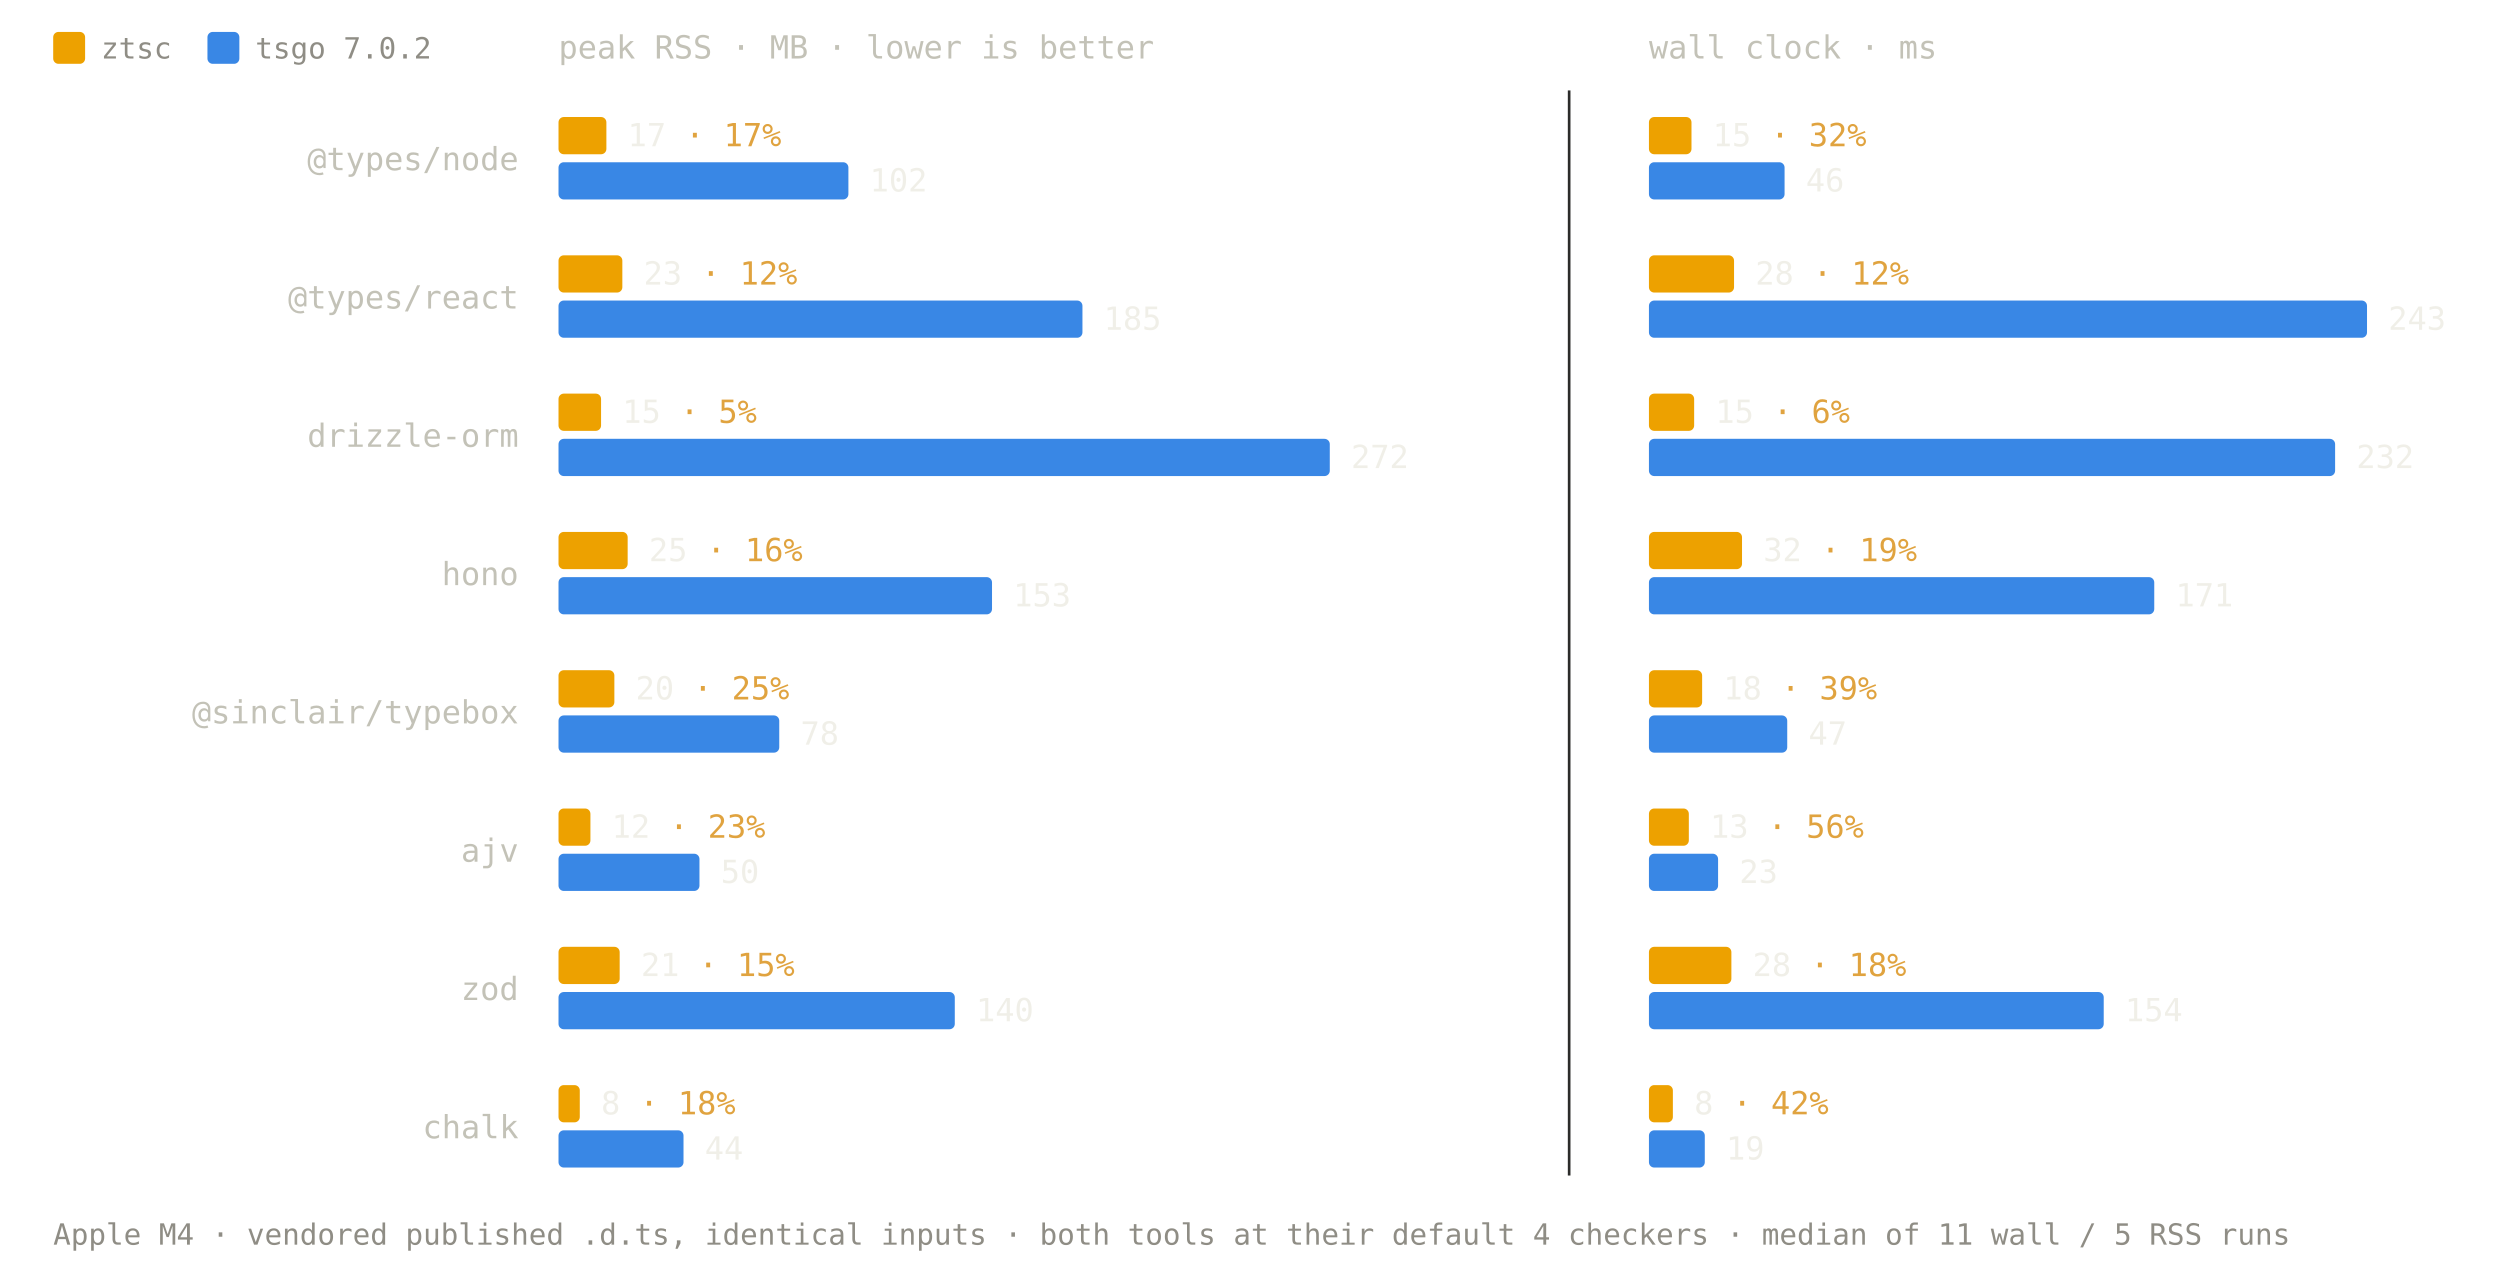
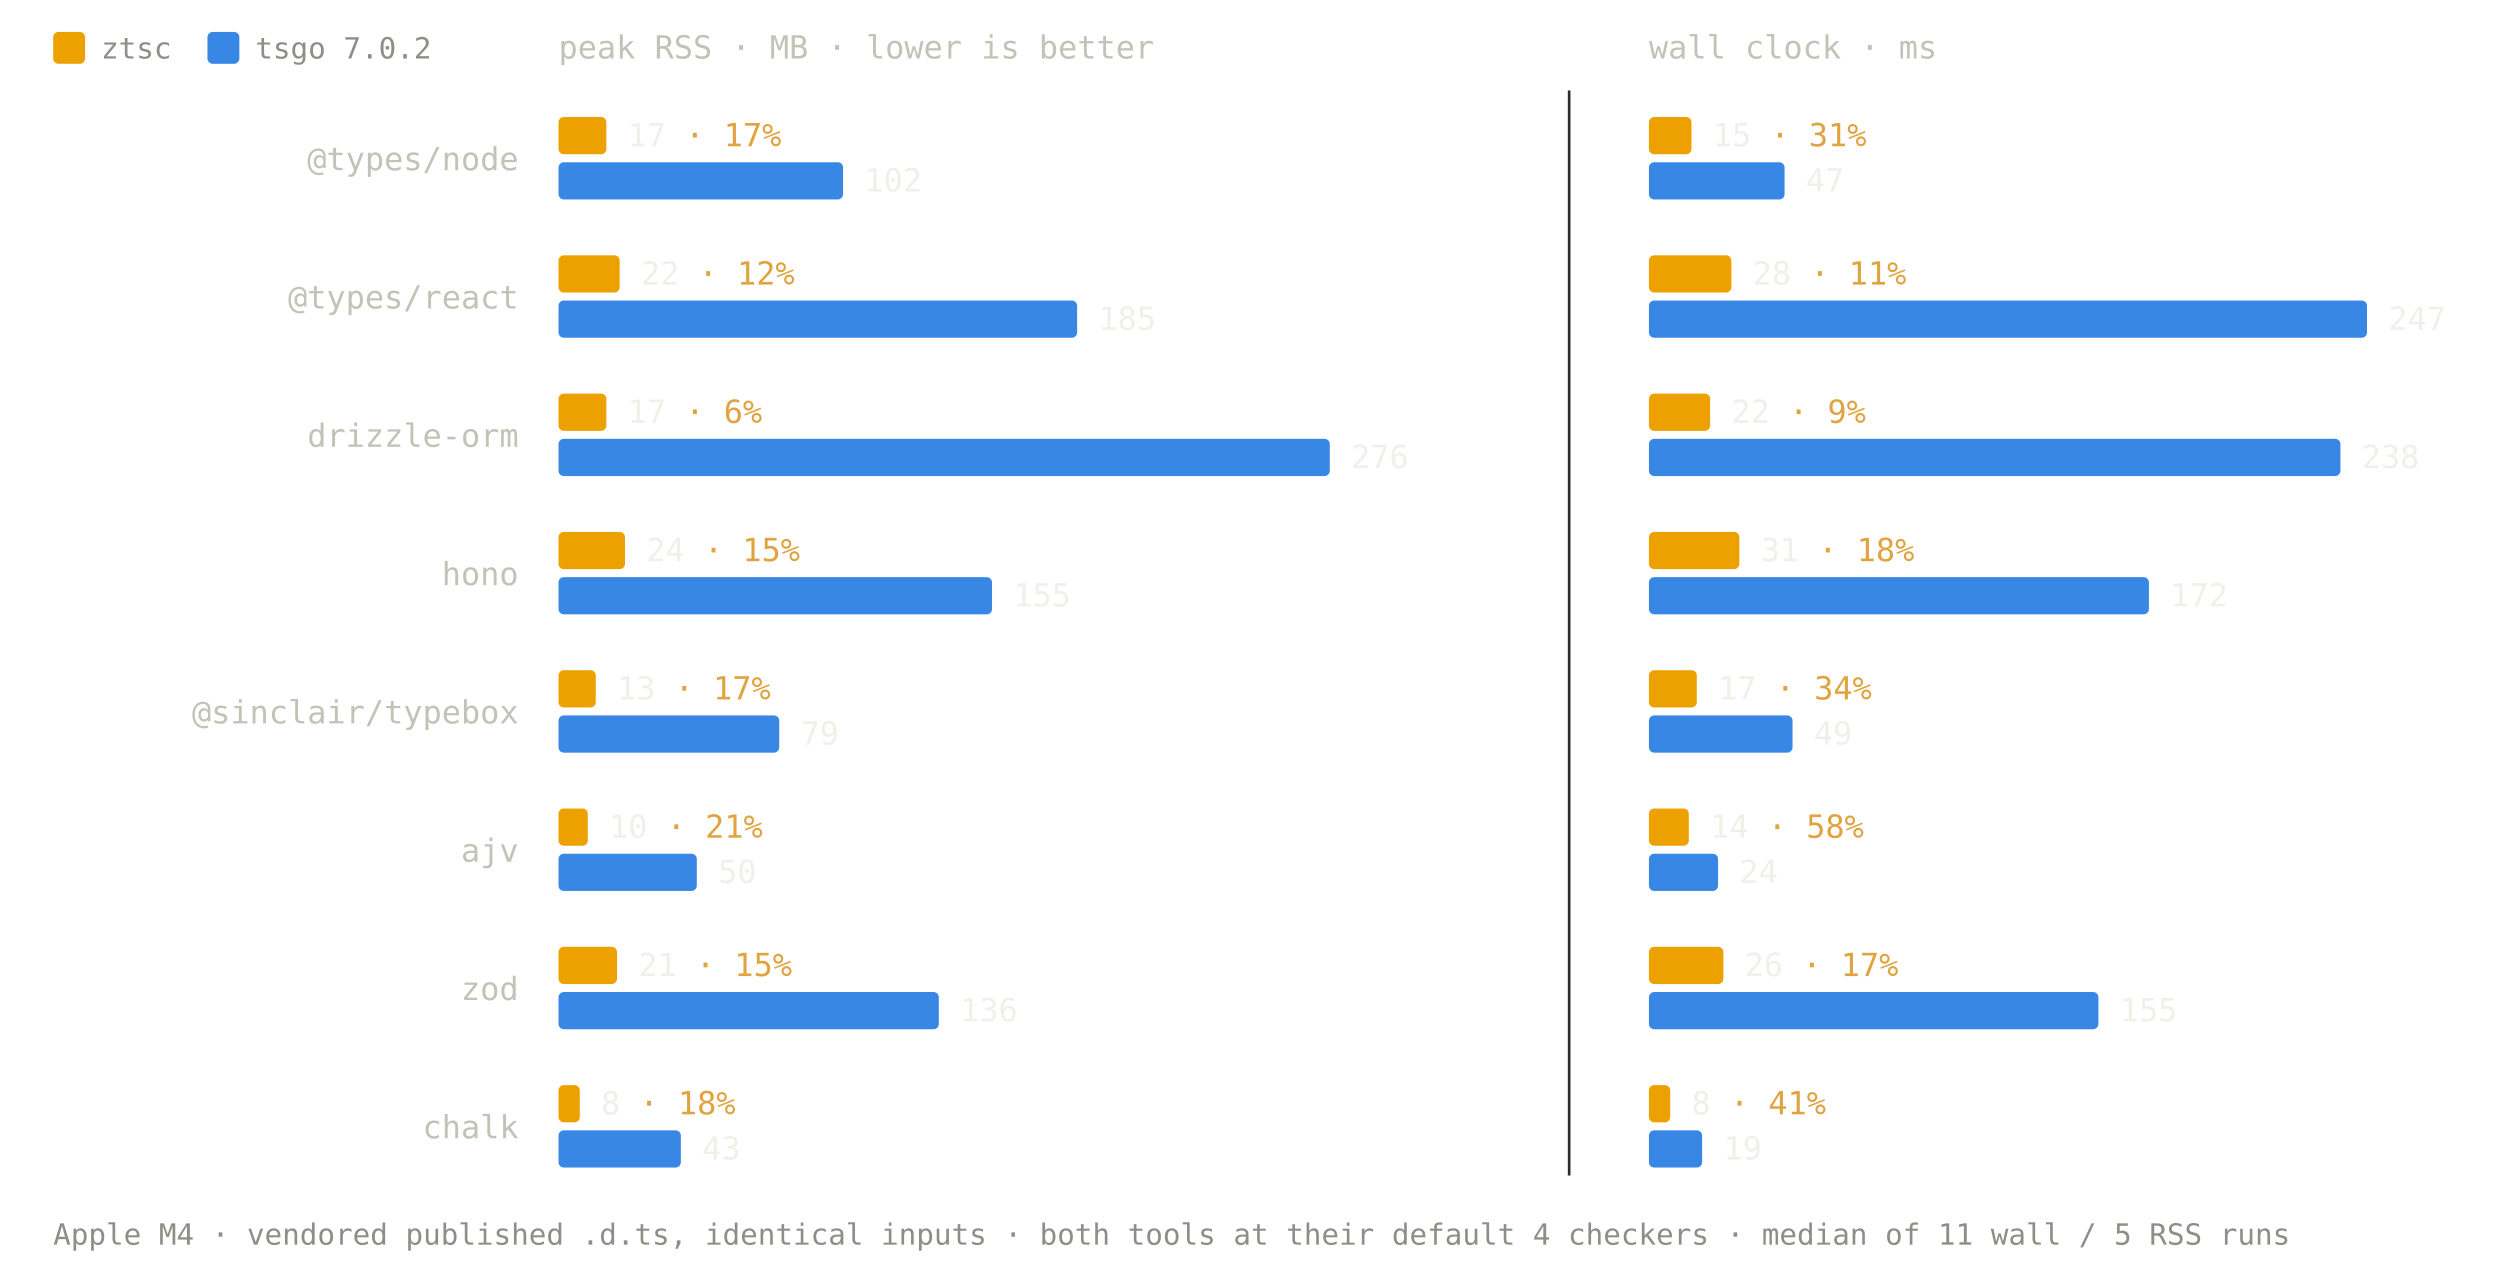
- <svg xmlns="http://www.w3.org/2000/svg" viewBox="0 0 940 482" width="940" height="482" role="img" aria-label="Two-panel grouped bar chart across eight real packages at the default four checkers. Left panel, peak resident memory: ztsc uses 8 to 25 megabytes, tsgo 44 to 272 megabytes — ztsc is 5 to 25 percent of tsgo on every package. Right panel, wall clock: ztsc takes 8 to 32 milliseconds, tsgo 19 to 243 milliseconds — ztsc is 6 to 56 percent of tsgo's time.">
+ <svg xmlns="http://www.w3.org/2000/svg" viewBox="0 0 940 482" width="940" height="482" role="img" aria-label="Two-panel grouped bar chart across eight real packages at the default four checkers. Left panel, peak resident memory: ztsc uses 8 to 24 megabytes, tsgo 43 to 276 megabytes — ztsc is 6 to 21 percent of tsgo on every package. Right panel, wall clock: ztsc takes 8 to 31 milliseconds, tsgo 19 to 247 milliseconds — ztsc is 9 to 58 percent of tsgo's time.">
  <style>
    text { font-family: ui-monospace, "SF Mono", SFMono-Regular, Menlo, Consolas, monospace; fill: #f0efe8; }
    .t11 { font-size: 11px; }
    .t12 { font-size: 12px; }
    .bl  { font-size: 12px; }
    .dim { fill: #c3c2b7; }
    .mut { fill: #8f8d85; }
    .acc { fill: #e0a33f; }
    .bz  { fill: #eda100; }
    .bt  { fill: #3987e5; }
    .hairv { stroke: #2c2c2a; stroke-width: 1; }
  </style>
  <rect class="bz" x="20" y="12" width="12" height="12" rx="2" />
  <text class="t11 mut" x="38" y="22">ztsc</text>
  <rect class="bt" x="78" y="12" width="12" height="12" rx="2" />
  <text class="t11 mut" x="96" y="22">tsgo 7.0.2</text>
  <text class="t12 dim" x="210" y="22">peak RSS · MB · lower is better</text>
  <text class="t12 dim" x="620" y="22">wall clock · ms</text>
  <line class="hairv" x1="590" y1="34" x2="590" y2="442" />
  <text class="t12 dim" x="195" y="64" text-anchor="end">@types/node</text>
  <rect class="bz" x="210" y="44" width="18" height="14" rx="2" />
  <text class="bl" x="236" y="55">17 <tspan class="acc">· 17%</tspan>
  </text>
-   <rect class="bt" x="210" y="61" width="109" height="14" rx="2" />
-   <text class="bl" x="327" y="72">102</text>
+   <rect class="bt" x="210" y="61" width="107" height="14" rx="2" />
+   <text class="bl" x="325" y="72">102</text>
  <rect class="bz" x="620" y="44" width="16" height="14" rx="2" />
-   <text class="bl" x="644" y="55">15 <tspan class="acc">· 32%</tspan>
+   <text class="bl" x="644" y="55">15 <tspan class="acc">· 31%</tspan>
  </text>
  <rect class="bt" x="620" y="61" width="51" height="14" rx="2" />
-   <text class="bl" x="679" y="72">46</text>
+   <text class="bl" x="679" y="72">47</text>
  <text class="t12 dim" x="195" y="116" text-anchor="end">@types/react</text>
-   <rect class="bz" x="210" y="96" width="24" height="14" rx="2" />
-   <text class="bl" x="242" y="107">23 <tspan class="acc">· 12%</tspan>
+   <rect class="bz" x="210" y="96" width="23" height="14" rx="2" />
+   <text class="bl" x="241" y="107">22 <tspan class="acc">· 12%</tspan>
  </text>
-   <rect class="bt" x="210" y="113" width="197" height="14" rx="2" />
-   <text class="bl" x="415" y="124">185</text>
-   <rect class="bz" x="620" y="96" width="32" height="14" rx="2" />
-   <text class="bl" x="660" y="107">28 <tspan class="acc">· 12%</tspan>
+   <rect class="bt" x="210" y="113" width="195" height="14" rx="2" />
+   <text class="bl" x="413" y="124">185</text>
+   <rect class="bz" x="620" y="96" width="31" height="14" rx="2" />
+   <text class="bl" x="659" y="107">28 <tspan class="acc">· 11%</tspan>
  </text>
  <rect class="bt" x="620" y="113" width="270" height="14" rx="2" />
-   <text class="bl" x="898" y="124">243</text>
+   <text class="bl" x="898" y="124">247</text>
  <text class="t12 dim" x="195" y="168" text-anchor="end">drizzle-orm</text>
-   <rect class="bz" x="210" y="148" width="16" height="14" rx="2" />
-   <text class="bl" x="234" y="159">15 <tspan class="acc">· 5%</tspan>
+   <rect class="bz" x="210" y="148" width="18" height="14" rx="2" />
+   <text class="bl" x="236" y="159">17 <tspan class="acc">· 6%</tspan>
  </text>
  <rect class="bt" x="210" y="165" width="290" height="14" rx="2" />
-   <text class="bl" x="508" y="176">272</text>
-   <rect class="bz" x="620" y="148" width="17" height="14" rx="2" />
-   <text class="bl" x="645" y="159">15 <tspan class="acc">· 6%</tspan>
+   <text class="bl" x="508" y="176">276</text>
+   <rect class="bz" x="620" y="148" width="23" height="14" rx="2" />
+   <text class="bl" x="651" y="159">22 <tspan class="acc">· 9%</tspan>
  </text>
-   <rect class="bt" x="620" y="165" width="258" height="14" rx="2" />
-   <text class="bl" x="886" y="176">232</text>
+   <rect class="bt" x="620" y="165" width="260" height="14" rx="2" />
+   <text class="bl" x="888" y="176">238</text>
  <text class="t12 dim" x="195" y="220" text-anchor="end">hono</text>
-   <rect class="bz" x="210" y="200" width="26" height="14" rx="2" />
-   <text class="bl" x="244" y="211">25 <tspan class="acc">· 16%</tspan>
+   <rect class="bz" x="210" y="200" width="25" height="14" rx="2" />
+   <text class="bl" x="243" y="211">24 <tspan class="acc">· 15%</tspan>
  </text>
  <rect class="bt" x="210" y="217" width="163" height="14" rx="2" />
-   <text class="bl" x="381" y="228">153</text>
-   <rect class="bz" x="620" y="200" width="35" height="14" rx="2" />
-   <text class="bl" x="663" y="211">32 <tspan class="acc">· 19%</tspan>
+   <text class="bl" x="381" y="228">155</text>
+   <rect class="bz" x="620" y="200" width="34" height="14" rx="2" />
+   <text class="bl" x="662" y="211">31 <tspan class="acc">· 18%</tspan>
  </text>
-   <rect class="bt" x="620" y="217" width="190" height="14" rx="2" />
-   <text class="bl" x="818" y="228">171</text>
+   <rect class="bt" x="620" y="217" width="188" height="14" rx="2" />
+   <text class="bl" x="816" y="228">172</text>
  <text class="t12 dim" x="195" y="272" text-anchor="end">@sinclair/typebox</text>
-   <rect class="bz" x="210" y="252" width="21" height="14" rx="2" />
-   <text class="bl" x="239" y="263">20 <tspan class="acc">· 25%</tspan>
+   <rect class="bz" x="210" y="252" width="14" height="14" rx="2" />
+   <text class="bl" x="232" y="263">13 <tspan class="acc">· 17%</tspan>
  </text>
  <rect class="bt" x="210" y="269" width="83" height="14" rx="2" />
-   <text class="bl" x="301" y="280">78</text>
-   <rect class="bz" x="620" y="252" width="20" height="14" rx="2" />
-   <text class="bl" x="648" y="263">18 <tspan class="acc">· 39%</tspan>
+   <text class="bl" x="301" y="280">79</text>
+   <rect class="bz" x="620" y="252" width="18" height="14" rx="2" />
+   <text class="bl" x="646" y="263">17 <tspan class="acc">· 34%</tspan>
  </text>
-   <rect class="bt" x="620" y="269" width="52" height="14" rx="2" />
-   <text class="bl" x="680" y="280">47</text>
+   <rect class="bt" x="620" y="269" width="54" height="14" rx="2" />
+   <text class="bl" x="682" y="280">49</text>
  <text class="t12 dim" x="195" y="324" text-anchor="end">ajv</text>
-   <rect class="bz" x="210" y="304" width="12" height="14" rx="2" />
-   <text class="bl" x="230" y="315">12 <tspan class="acc">· 23%</tspan>
+   <rect class="bz" x="210" y="304" width="11" height="14" rx="2" />
+   <text class="bl" x="229" y="315">10 <tspan class="acc">· 21%</tspan>
  </text>
-   <rect class="bt" x="210" y="321" width="53" height="14" rx="2" />
-   <text class="bl" x="271" y="332">50</text>
+   <rect class="bt" x="210" y="321" width="52" height="14" rx="2" />
+   <text class="bl" x="270" y="332">50</text>
  <rect class="bz" x="620" y="304" width="15" height="14" rx="2" />
-   <text class="bl" x="643" y="315">13 <tspan class="acc">· 56%</tspan>
+   <text class="bl" x="643" y="315">14 <tspan class="acc">· 58%</tspan>
  </text>
  <rect class="bt" x="620" y="321" width="26" height="14" rx="2" />
-   <text class="bl" x="654" y="332">23</text>
+   <text class="bl" x="654" y="332">24</text>
  <text class="t12 dim" x="195" y="376" text-anchor="end">zod</text>
-   <rect class="bz" x="210" y="356" width="23" height="14" rx="2" />
-   <text class="bl" x="241" y="367">21 <tspan class="acc">· 15%</tspan>
+   <rect class="bz" x="210" y="356" width="22" height="14" rx="2" />
+   <text class="bl" x="240" y="367">21 <tspan class="acc">· 15%</tspan>
  </text>
-   <rect class="bt" x="210" y="373" width="149" height="14" rx="2" />
-   <text class="bl" x="367" y="384">140</text>
-   <rect class="bz" x="620" y="356" width="31" height="14" rx="2" />
-   <text class="bl" x="659" y="367">28 <tspan class="acc">· 18%</tspan>
+   <rect class="bt" x="210" y="373" width="143" height="14" rx="2" />
+   <text class="bl" x="361" y="384">136</text>
+   <rect class="bz" x="620" y="356" width="28" height="14" rx="2" />
+   <text class="bl" x="656" y="367">26 <tspan class="acc">· 17%</tspan>
  </text>
-   <rect class="bt" x="620" y="373" width="171" height="14" rx="2" />
-   <text class="bl" x="799" y="384">154</text>
+   <rect class="bt" x="620" y="373" width="169" height="14" rx="2" />
+   <text class="bl" x="797" y="384">155</text>
  <text class="t12 dim" x="195" y="428" text-anchor="end">chalk</text>
  <rect class="bz" x="210" y="408" width="8" height="14" rx="2" />
  <text class="bl" x="226" y="419">8 <tspan class="acc">· 18%</tspan>
  </text>
-   <rect class="bt" x="210" y="425" width="47" height="14" rx="2" />
-   <text class="bl" x="265" y="436">44</text>
-   <rect class="bz" x="620" y="408" width="9" height="14" rx="2" />
-   <text class="bl" x="637" y="419">8 <tspan class="acc">· 42%</tspan>
+   <rect class="bt" x="210" y="425" width="46" height="14" rx="2" />
+   <text class="bl" x="264" y="436">43</text>
+   <rect class="bz" x="620" y="408" width="8" height="14" rx="2" />
+   <text class="bl" x="636" y="419">8 <tspan class="acc">· 41%</tspan>
  </text>
-   <rect class="bt" x="620" y="425" width="21" height="14" rx="2" />
-   <text class="bl" x="649" y="436">19</text>
+   <rect class="bt" x="620" y="425" width="20" height="14" rx="2" />
+   <text class="bl" x="648" y="436">19</text>
  <text class="t11 mut" x="20" y="468">Apple M4 · vendored published .d.ts, identical inputs · both tools at their default 4 checkers · median of 11 wall / 5 RSS runs</text>
</svg>
